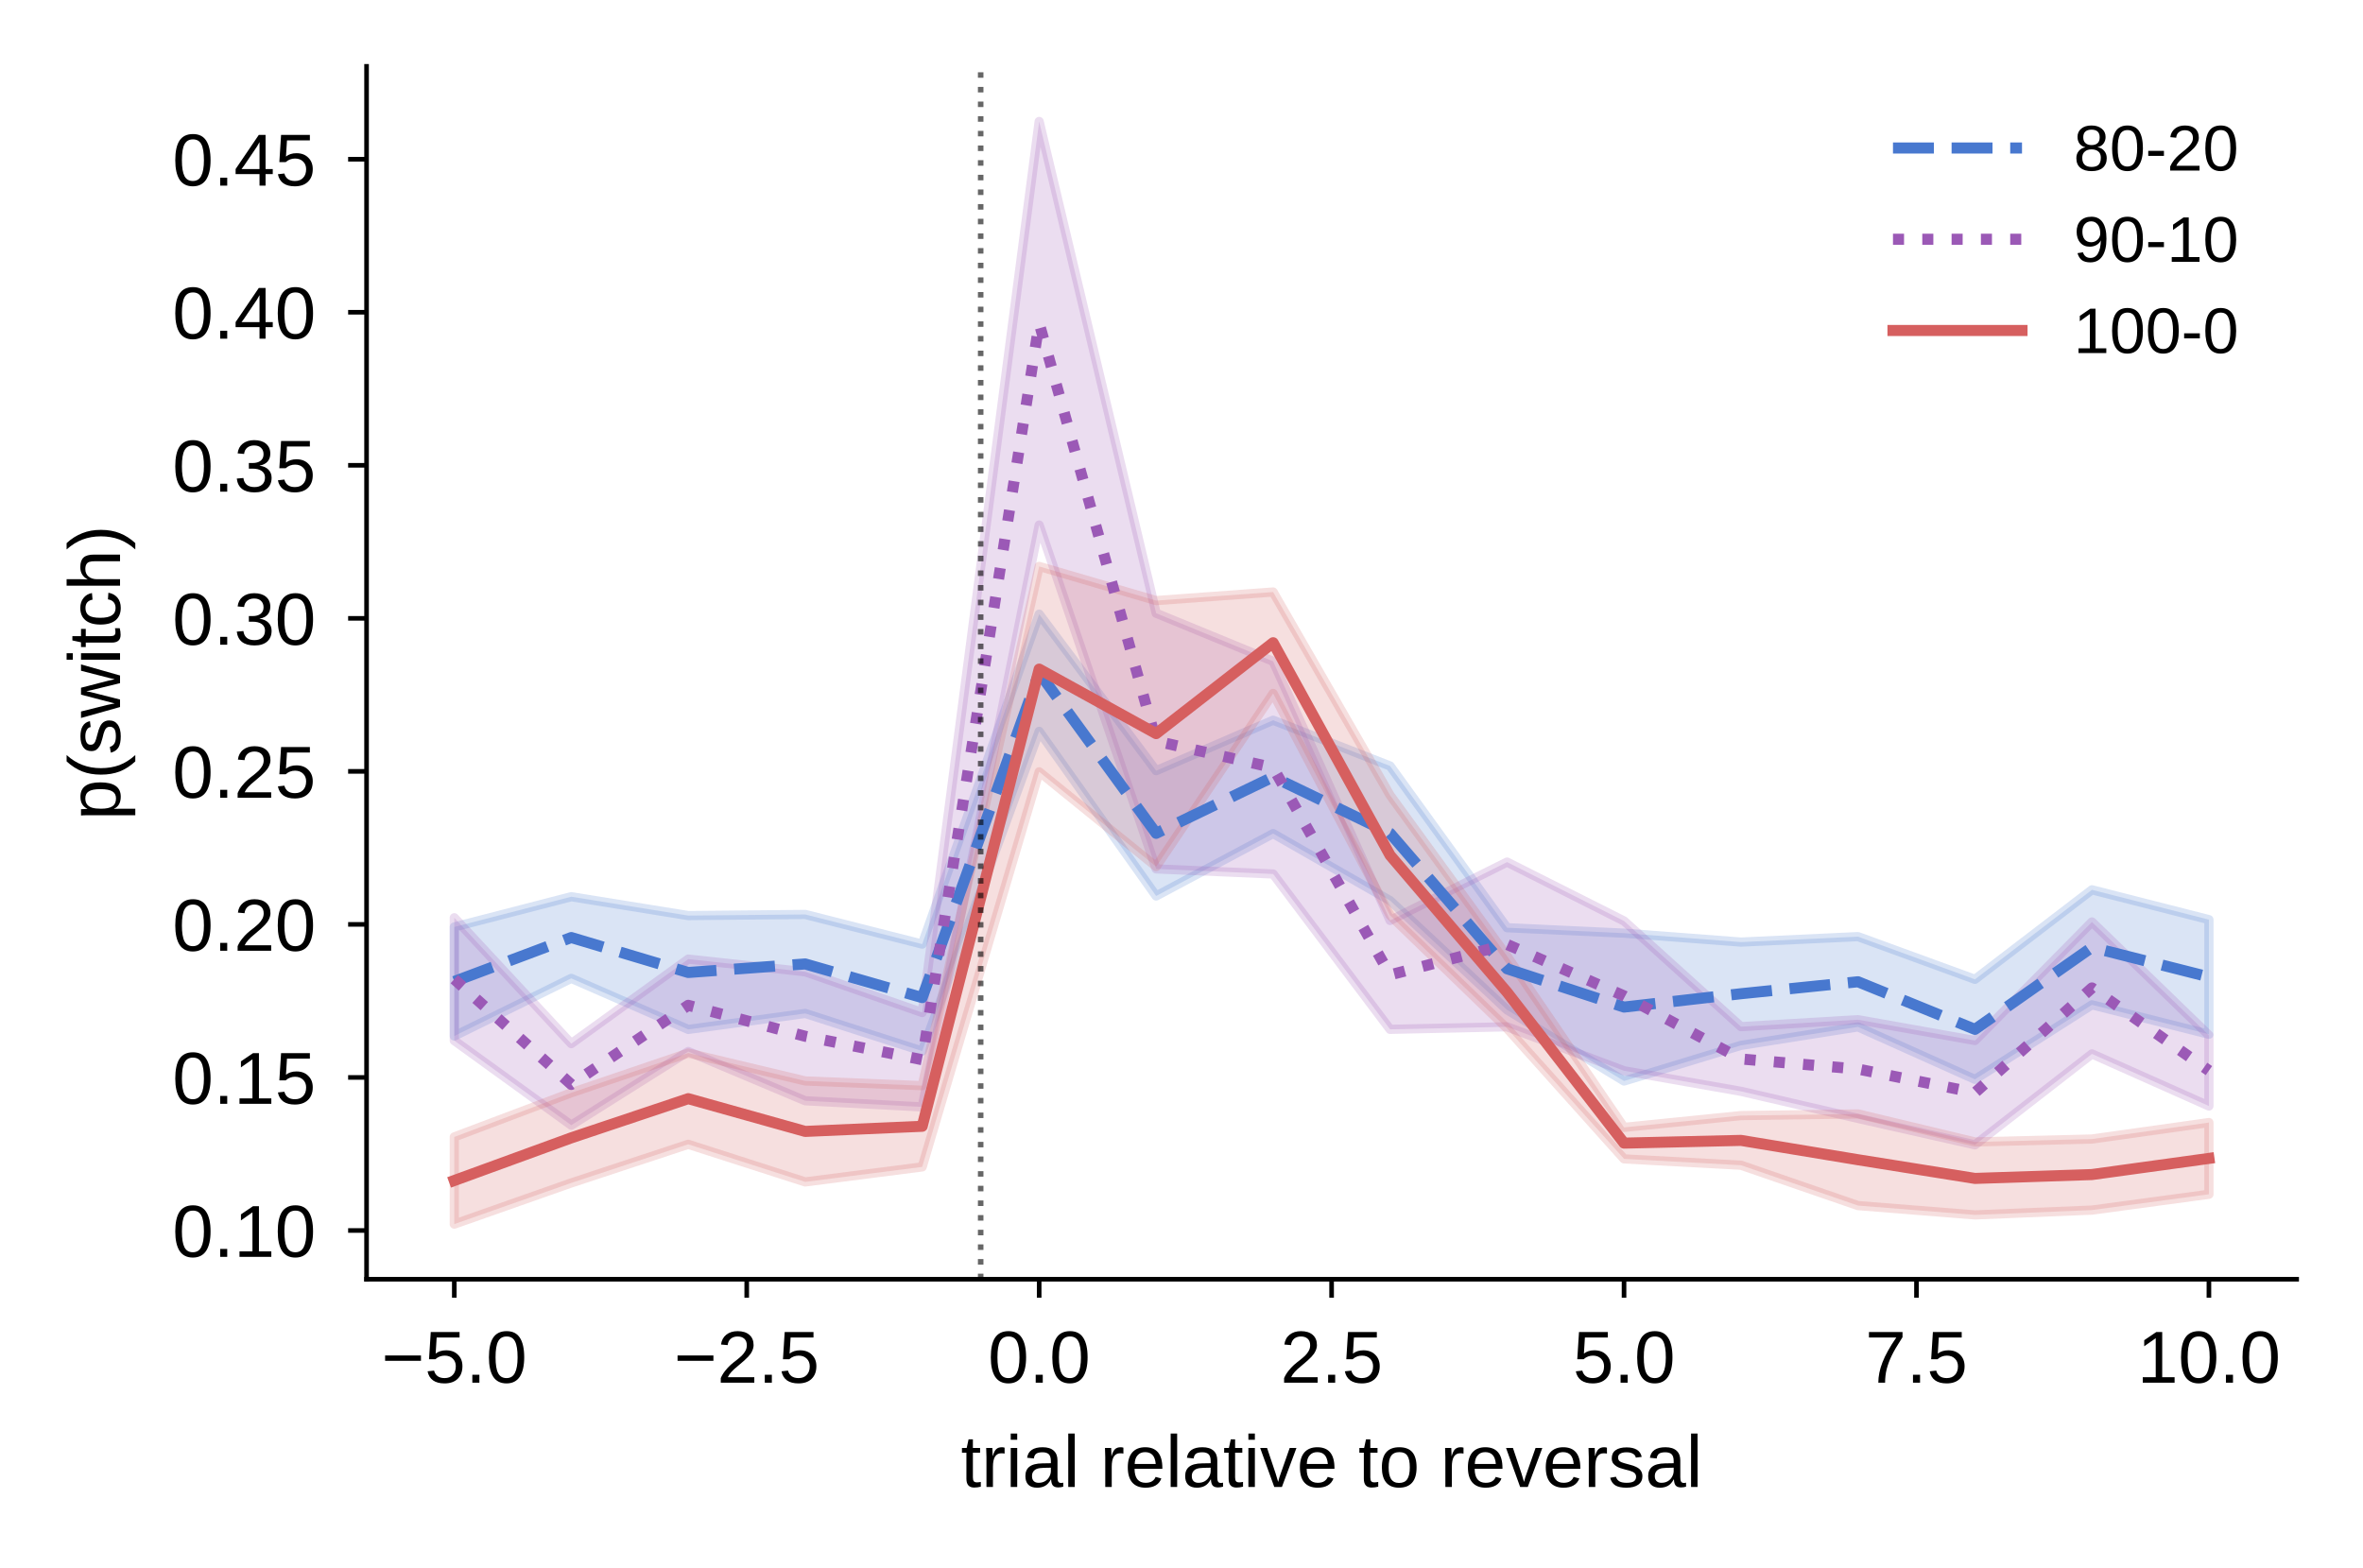
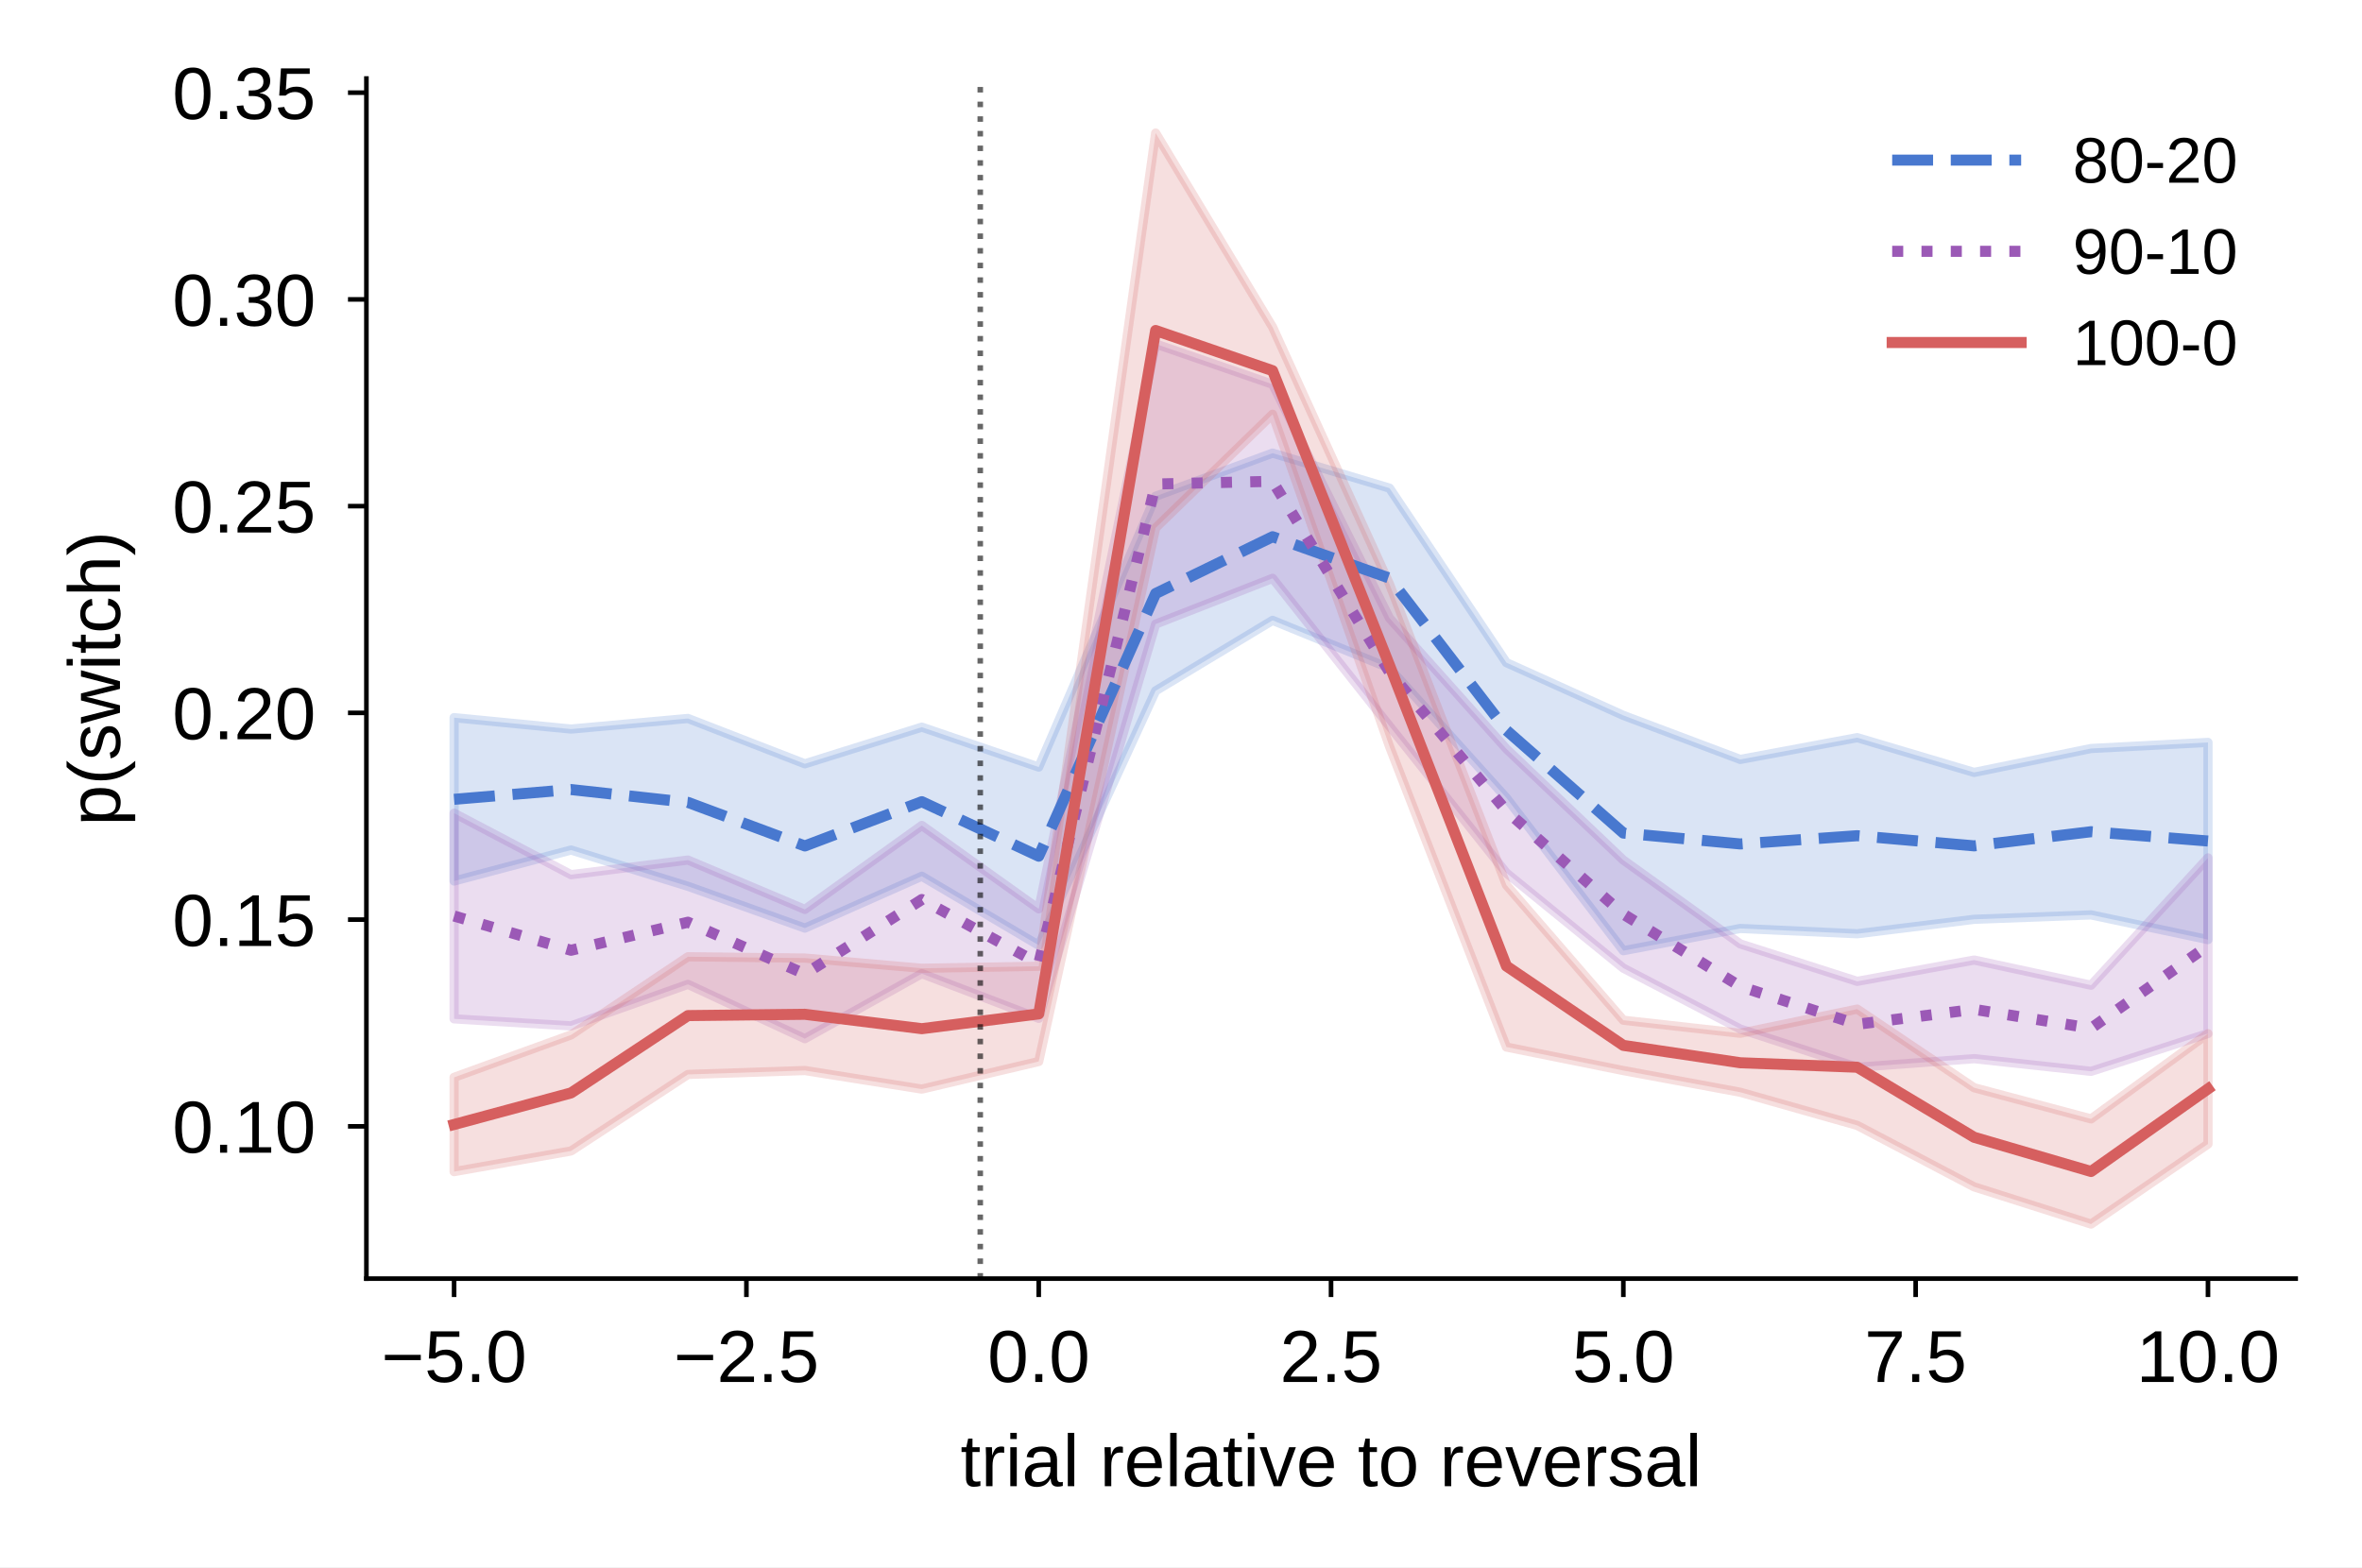
- <svg xmlns="http://www.w3.org/2000/svg" xmlns:xlink="http://www.w3.org/1999/xlink" width="256.413pt" height="170.153pt" viewBox="0 0 256.413 170.153" version="1.1">
+ <svg xmlns="http://www.w3.org/2000/svg" xmlns:xlink="http://www.w3.org/1999/xlink" width="256.413pt" height="170.168pt" viewBox="0 0 256.413 170.168" version="1.1">
  <defs>
    <style type="text/css">*{stroke-linejoin: round; stroke-linecap: butt}</style>
  </defs>
  <g id="figure_1">
    <g id="patch_1">
-       <path d="M 0 170.153  L 256.413 170.153  L 256.413 0  L 0 0  z " style="fill: #ffffff" />
+       <path d="M 0 170.168  L 256.413 170.168  L 256.413 0  L 0 0  z " style="fill: #ffffff" />
    </g>
    <g id="axes_1">
      <g id="patch_2">
-         <path d="M 39.776 138.82  L 249.213 138.82  L 249.213 7.2  L 39.776 7.2  z " style="fill: #ffffff" />
+         <path d="M 39.776 138.836  L 249.213 138.836  L 249.213 8.526  L 39.776 8.526  z " style="fill: #ffffff" />
      </g>
      <g id="FillBetweenPolyCollection_1">
        <defs>
-           <path id="mc9669525e2" d="M 49.296 -69.562  L 49.296 -57.727  L 61.989 -63.982  L 74.682 -58.442  L 87.375 -60.177  L 100.069 -56.092  L 112.762 -90.788  L 125.455 -72.923  L 138.148 -79.694  L 150.841 -72.425  L 163.534 -60.563  L 176.227 -52.845  L 188.92 -56.712  L 201.613 -58.717  L 214.306 -53.022  L 227 -61.112  L 239.693 -57.918  L 239.693 -70.357  L 239.693 -70.357  L 227 -73.594  L 214.306 -63.879  L 201.613 -68.513  L 188.92 -67.92  L 176.227 -68.889  L 163.534 -69.481  L 150.841 -87.031  L 138.148 -91.995  L 125.455 -86.522  L 112.762 -103.508  L 100.069 -67.7  L 87.375 -70.919  L 74.682 -70.796  L 61.989 -72.844  L 49.296 -69.562  z " style="stroke: #4878cf; stroke-opacity: 0.2" />
+           <path id="m82f4194fb3" d="M 49.296 -92.244  L 49.296 -74.506  L 61.989 -77.869  L 74.682 -73.931  L 87.375 -69.392  L 100.069 -75.024  L 112.762 -67.527  L 125.455 -95.158  L 138.148 -102.808  L 150.841 -97.617  L 163.534 -83.524  L 176.227 -66.937  L 188.92 -69.353  L 201.613 -68.778  L 214.306 -70.347  L 227 -70.825  L 239.693 -68.145  L 239.693 -89.553  L 239.693 -89.553  L 227 -88.894  L 214.306 -86.297  L 201.613 -90.072  L 188.92 -87.705  L 176.227 -92.487  L 163.534 -98.216  L 150.841 -117.165  L 138.148 -120.968  L 125.455 -116.285  L 112.762 -86.877  L 100.069 -91.212  L 87.375 -87.233  L 74.682 -92.155  L 61.989 -91.004  L 49.296 -92.244  z " style="stroke: #4878cf; stroke-opacity: 0.2" />
        </defs>
-         <g clip-path="url(#pc975a68e6b)">
-           <use xlink:href="#mc9669525e2" x="0" y="170.153" style="fill: #4878cf; fill-opacity: 0.2; stroke: #4878cf; stroke-opacity: 0.2" />
+         <g clip-path="url(#p5e3268e95d)">
+           <use xlink:href="#m82f4194fb3" x="0" y="170.168" style="fill: #4878cf; fill-opacity: 0.2; stroke: #4878cf; stroke-opacity: 0.2" />
        </g>
      </g>
      <g id="FillBetweenPolyCollection_2">
        <defs>
-           <path id="m0e3683d6d7" d="M 49.296 -70.561  L 49.296 -57.231  L 61.989 -48.05  L 74.682 -56.047  L 87.375 -50.702  L 100.069 -50.033  L 112.762 -113.177  L 125.455 -75.861  L 138.148 -75.31  L 150.841 -58.452  L 163.534 -58.728  L 176.227 -53.955  L 188.92 -51.724  L 201.613 -48.785  L 214.306 -45.92  L 227 -55.784  L 239.693 -50.133  L 239.693 -57.81  L 239.693 -57.81  L 227 -70.106  L 214.306 -57.24  L 201.613 -59.499  L 188.92 -58.744  L 176.227 -70.209  L 163.534 -76.601  L 150.841 -70.268  L 138.148 -98.389  L 125.455 -103.607  L 112.762 -156.97  L 100.069 -60.276  L 87.375 -64.696  L 74.682 -66.072  L 61.989 -56.899  L 49.296 -70.561  z " style="stroke: #9b59b6; stroke-opacity: 0.2" />
+           <path id="m3c40f73235" d="M 49.296 -81.87  L 49.296 -59.538  L 61.989 -58.775  L 74.682 -63.284  L 87.375 -57.386  L 100.069 -64.447  L 112.762 -59.595  L 125.455 -102.403  L 138.148 -107.37  L 150.841 -91.322  L 163.534 -75.374  L 176.227 -65.042  L 188.92 -58.433  L 201.613 -54.282  L 214.306 -55.215  L 227 -53.838  L 239.693 -57.945  L 239.693 -77.016  L 239.693 -77.016  L 227 -63.192  L 214.306 -65.923  L 201.613 -63.61  L 188.92 -67.674  L 176.227 -76.778  L 163.534 -88.856  L 150.841 -103.054  L 138.148 -128.442  L 125.455 -132.822  L 112.762 -71.482  L 100.069 -80.54  L 87.375 -71.421  L 74.682 -76.781  L 61.989 -75.194  L 49.296 -81.87  z " style="stroke: #9b59b6; stroke-opacity: 0.2" />
        </defs>
-         <g clip-path="url(#pc975a68e6b)">
-           <use xlink:href="#m0e3683d6d7" x="0" y="170.153" style="fill: #9b59b6; fill-opacity: 0.2; stroke: #9b59b6; stroke-opacity: 0.2" />
+         <g clip-path="url(#p5e3268e95d)">
+           <use xlink:href="#m3c40f73235" x="0" y="170.168" style="fill: #9b59b6; fill-opacity: 0.2; stroke: #9b59b6; stroke-opacity: 0.2" />
        </g>
      </g>
      <g id="FillBetweenPolyCollection_3">
        <defs>
-           <path id="m294b1a25fc" d="M 49.296 -46.775  L 49.296 -37.315  L 61.989 -41.784  L 74.682 -45.976  L 87.375 -41.895  L 100.069 -43.524  L 112.762 -86.397  L 125.455 -76.108  L 138.148 -94.9  L 150.841 -70.82  L 163.534 -58.551  L 176.227 -44.395  L 188.92 -43.706  L 201.613 -39.327  L 214.306 -38.313  L 227 -38.838  L 239.693 -40.554  L 239.693 -48.335  L 239.693 -48.335  L 227 -46.548  L 214.306 -46.232  L 201.613 -49.271  L 188.92 -49.092  L 176.227 -47.812  L 163.534 -66.405  L 150.841 -83.858  L 138.148 -105.909  L 125.455 -104.978  L 112.762 -108.687  L 100.069 -52.34  L 87.375 -52.851  L 74.682 -55.88  L 61.989 -51.567  L 49.296 -46.775  z " style="stroke: #d65f5f; stroke-opacity: 0.2" />
+           <path id="m54e4b48b22" d="M 49.296 -53.187  L 49.296 -42.95  L 61.989 -45.193  L 74.682 -53.501  L 87.375 -53.928  L 100.069 -51.911  L 112.762 -54.906  L 125.455 -112.846  L 138.148 -125.185  L 150.841 -89.118  L 163.534 -56.479  L 176.227 -53.924  L 188.92 -51.569  L 201.613 -47.97  L 214.306 -41.296  L 227 -37.256  L 239.693 -45.944  L 239.693 -57.925  L 239.693 -57.925  L 227 -48.675  L 214.306 -52.059  L 201.613 -60.597  L 188.92 -57.971  L 176.227 -59.388  L 163.534 -74.065  L 150.841 -106.745  L 138.148 -134.652  L 125.455 -155.719  L 112.762 -65.247  L 100.069 -65.029  L 87.375 -66.137  L 74.682 -66.281  L 61.989 -57.793  L 49.296 -53.187  z " style="stroke: #d65f5f; stroke-opacity: 0.2" />
        </defs>
-         <g clip-path="url(#pc975a68e6b)">
-           <use xlink:href="#m294b1a25fc" x="0" y="170.153" style="fill: #d65f5f; fill-opacity: 0.2; stroke: #d65f5f; stroke-opacity: 0.2" />
+         <g clip-path="url(#p5e3268e95d)">
+           <use xlink:href="#m54e4b48b22" x="0" y="170.168" style="fill: #d65f5f; fill-opacity: 0.2; stroke: #d65f5f; stroke-opacity: 0.2" />
        </g>
      </g>
      <g id="matplotlib.axis_1">
        <g id="xtick_1">
          <g id="line2d_1">
            <defs>
-               <path id="mef2504276d" d="M 0 0  L 0 2  " style="stroke: #000000; stroke-width: 0.5" />
+               <path id="m90fd5cf917" d="M 0 0  L 0 2  " style="stroke: #000000; stroke-width: 0.5" />
            </defs>
            <g>
-               <use xlink:href="#mef2504276d" x="49.296" y="138.82" style="stroke: #000000; stroke-width: 0.5" />
+               <use xlink:href="#m90fd5cf917" x="49.296" y="138.836" style="stroke: #000000; stroke-width: 0.5" />
            </g>
          </g>
          <g id="text_1">
-             <text style="font-size: 8px; font-family: 'Arial'; text-anchor: middle" x="49.296" y="150.046" transform="rotate(-0 49.29608 150.0462)">−5.0</text>
+             <text style="font-size: 8px; font-family: 'Arial'; text-anchor: middle" x="49.296" y="150.062" transform="rotate(-0 49.29608 150.0618)">−5.0</text>
          </g>
        </g>
        <g id="xtick_2">
          <g id="line2d_2">
            <g>
-               <use xlink:href="#mef2504276d" x="81.029" y="138.82" style="stroke: #000000; stroke-width: 0.5" />
+               <use xlink:href="#m90fd5cf917" x="81.029" y="138.836" style="stroke: #000000; stroke-width: 0.5" />
            </g>
          </g>
          <g id="text_2">
-             <text style="font-size: 8px; font-family: 'Arial'; text-anchor: middle" x="81.029" y="150.046" transform="rotate(-0 81.02885 150.0462)">−2.5</text>
+             <text style="font-size: 8px; font-family: 'Arial'; text-anchor: middle" x="81.029" y="150.062" transform="rotate(-0 81.02885 150.0618)">−2.5</text>
          </g>
        </g>
        <g id="xtick_3">
          <g id="line2d_3">
            <g>
-               <use xlink:href="#mef2504276d" x="112.762" y="138.82" style="stroke: #000000; stroke-width: 0.5" />
+               <use xlink:href="#m90fd5cf917" x="112.762" y="138.836" style="stroke: #000000; stroke-width: 0.5" />
            </g>
          </g>
          <g id="text_3">
-             <text style="font-size: 8px; font-family: 'Arial'; text-anchor: middle" x="112.762" y="150.046" transform="rotate(-0 112.7616 150.0462)">0.0</text>
+             <text style="font-size: 8px; font-family: 'Arial'; text-anchor: middle" x="112.762" y="150.062" transform="rotate(-0 112.7616 150.0618)">0.0</text>
          </g>
        </g>
        <g id="xtick_4">
          <g id="line2d_4">
            <g>
-               <use xlink:href="#mef2504276d" x="144.494" y="138.82" style="stroke: #000000; stroke-width: 0.5" />
+               <use xlink:href="#m90fd5cf917" x="144.494" y="138.836" style="stroke: #000000; stroke-width: 0.5" />
            </g>
          </g>
          <g id="text_4">
-             <text style="font-size: 8px; font-family: 'Arial'; text-anchor: middle" x="144.494" y="150.046" transform="rotate(-0 144.4944 150.0462)">2.5</text>
+             <text style="font-size: 8px; font-family: 'Arial'; text-anchor: middle" x="144.494" y="150.062" transform="rotate(-0 144.4944 150.0618)">2.5</text>
          </g>
        </g>
        <g id="xtick_5">
          <g id="line2d_5">
            <g>
-               <use xlink:href="#mef2504276d" x="176.227" y="138.82" style="stroke: #000000; stroke-width: 0.5" />
+               <use xlink:href="#m90fd5cf917" x="176.227" y="138.836" style="stroke: #000000; stroke-width: 0.5" />
            </g>
          </g>
          <g id="text_5">
-             <text style="font-size: 8px; font-family: 'Arial'; text-anchor: middle" x="176.227" y="150.046" transform="rotate(-0 176.2271 150.0462)">5.0</text>
+             <text style="font-size: 8px; font-family: 'Arial'; text-anchor: middle" x="176.227" y="150.062" transform="rotate(-0 176.2271 150.0618)">5.0</text>
          </g>
        </g>
        <g id="xtick_6">
          <g id="line2d_6">
            <g>
-               <use xlink:href="#mef2504276d" x="207.96" y="138.82" style="stroke: #000000; stroke-width: 0.5" />
+               <use xlink:href="#m90fd5cf917" x="207.96" y="138.836" style="stroke: #000000; stroke-width: 0.5" />
            </g>
          </g>
          <g id="text_6">
-             <text style="font-size: 8px; font-family: 'Arial'; text-anchor: middle" x="207.96" y="150.046" transform="rotate(-0 207.9599 150.0462)">7.5</text>
+             <text style="font-size: 8px; font-family: 'Arial'; text-anchor: middle" x="207.96" y="150.062" transform="rotate(-0 207.9599 150.0618)">7.5</text>
          </g>
        </g>
        <g id="xtick_7">
          <g id="line2d_7">
            <g>
-               <use xlink:href="#mef2504276d" x="239.693" y="138.82" style="stroke: #000000; stroke-width: 0.5" />
+               <use xlink:href="#m90fd5cf917" x="239.693" y="138.836" style="stroke: #000000; stroke-width: 0.5" />
            </g>
          </g>
          <g id="text_7">
-             <text style="font-size: 8px; font-family: 'Arial'; text-anchor: middle" x="239.693" y="150.046" transform="rotate(-0 239.6927 150.0462)">10.0</text>
+             <text style="font-size: 8px; font-family: 'Arial'; text-anchor: middle" x="239.693" y="150.062" transform="rotate(-0 239.6927 150.0618)">10.0</text>
          </g>
        </g>
        <g id="text_8">
-           <text style="font-size: 8px; font-family: 'Arial'; text-anchor: middle" x="144.494" y="161.363" transform="rotate(-0 144.4944 161.3625)">trial relative to reversal</text>
+           <text style="font-size: 8px; font-family: 'Arial'; text-anchor: middle" x="144.494" y="161.378" transform="rotate(-0 144.4944 161.378)">trial relative to reversal</text>
        </g>
      </g>
      <g id="matplotlib.axis_2">
        <g id="ytick_1">
          <g id="line2d_8">
            <defs>
-               <path id="ma0c7bf8d92" d="M 0 0  L -2 0  " style="stroke: #000000; stroke-width: 0.5" />
+               <path id="m8a13263e14" d="M 0 0  L -2 0  " style="stroke: #000000; stroke-width: 0.5" />
            </defs>
            <g>
-               <use xlink:href="#ma0c7bf8d92" x="39.776" y="133.528" style="stroke: #000000; stroke-width: 0.5" />
+               <use xlink:href="#m8a13263e14" x="39.776" y="122.3" style="stroke: #000000; stroke-width: 0.5" />
            </g>
          </g>
          <g id="text_9">
-             <text style="font-size: 8px; font-family: 'Arial'; text-anchor: end" x="34.276" y="136.391" transform="rotate(-0 34.27625 136.3913)">0.10</text>
+             <text style="font-size: 8px; font-family: 'Arial'; text-anchor: end" x="34.276" y="125.163" transform="rotate(-0 34.27625 125.1629)">0.10</text>
          </g>
        </g>
        <g id="ytick_2">
          <g id="line2d_9">
            <g>
-               <use xlink:href="#ma0c7bf8d92" x="39.776" y="116.921" style="stroke: #000000; stroke-width: 0.5" />
+               <use xlink:href="#m8a13263e14" x="39.776" y="99.852" style="stroke: #000000; stroke-width: 0.5" />
            </g>
          </g>
          <g id="text_10">
-             <text style="font-size: 8px; font-family: 'Arial'; text-anchor: end" x="34.276" y="119.784" transform="rotate(-0 34.27625 119.7843)">0.15</text>
+             <text style="font-size: 8px; font-family: 'Arial'; text-anchor: end" x="34.276" y="102.716" transform="rotate(-0 34.27625 102.7155)">0.15</text>
          </g>
        </g>
        <g id="ytick_3">
          <g id="line2d_10">
            <g>
-               <use xlink:href="#ma0c7bf8d92" x="39.776" y="100.314" style="stroke: #000000; stroke-width: 0.5" />
+               <use xlink:href="#m8a13263e14" x="39.776" y="77.405" style="stroke: #000000; stroke-width: 0.5" />
            </g>
          </g>
          <g id="text_11">
-             <text style="font-size: 8px; font-family: 'Arial'; text-anchor: end" x="34.276" y="103.177" transform="rotate(-0 34.27625 103.1773)">0.20</text>
+             <text style="font-size: 8px; font-family: 'Arial'; text-anchor: end" x="34.276" y="80.268" transform="rotate(-0 34.27625 80.26821)">0.20</text>
          </g>
        </g>
        <g id="ytick_4">
          <g id="line2d_11">
            <g>
-               <use xlink:href="#ma0c7bf8d92" x="39.776" y="83.707" style="stroke: #000000; stroke-width: 0.5" />
+               <use xlink:href="#m8a13263e14" x="39.776" y="54.958" style="stroke: #000000; stroke-width: 0.5" />
            </g>
          </g>
          <g id="text_12">
-             <text style="font-size: 8px; font-family: 'Arial'; text-anchor: end" x="34.276" y="86.57" transform="rotate(-0 34.27625 86.57033)">0.25</text>
+             <text style="font-size: 8px; font-family: 'Arial'; text-anchor: end" x="34.276" y="57.821" transform="rotate(-0 34.27625 57.82089)">0.25</text>
          </g>
        </g>
        <g id="ytick_5">
          <g id="line2d_12">
            <g>
-               <use xlink:href="#ma0c7bf8d92" x="39.776" y="67.1" style="stroke: #000000; stroke-width: 0.5" />
+               <use xlink:href="#m8a13263e14" x="39.776" y="32.51" style="stroke: #000000; stroke-width: 0.5" />
            </g>
          </g>
          <g id="text_13">
-             <text style="font-size: 8px; font-family: 'Arial'; text-anchor: end" x="34.276" y="69.963" transform="rotate(-0 34.27625 69.96335)">0.30</text>
+             <text style="font-size: 8px; font-family: 'Arial'; text-anchor: end" x="34.276" y="35.374" transform="rotate(-0 34.27625 35.37357)">0.30</text>
          </g>
        </g>
        <g id="ytick_6">
          <g id="line2d_13">
            <g>
-               <use xlink:href="#ma0c7bf8d92" x="39.776" y="50.493" style="stroke: #000000; stroke-width: 0.5" />
+               <use xlink:href="#m8a13263e14" x="39.776" y="10.063" style="stroke: #000000; stroke-width: 0.5" />
            </g>
          </g>
          <g id="text_14">
-             <text style="font-size: 8px; font-family: 'Arial'; text-anchor: end" x="34.276" y="53.356" transform="rotate(-0 34.27625 53.35636)">0.35</text>
-           </g>
-         </g>
-         <g id="ytick_7">
-           <g id="line2d_14">
-             <g>
-               <use xlink:href="#ma0c7bf8d92" x="39.776" y="33.886" style="stroke: #000000; stroke-width: 0.5" />
-             </g>
-           </g>
-           <g id="text_15">
-             <text style="font-size: 8px; font-family: 'Arial'; text-anchor: end" x="34.276" y="36.749" transform="rotate(-0 34.27625 36.74938)">0.40</text>
-           </g>
-         </g>
-         <g id="ytick_8">
-           <g id="line2d_15">
-             <g>
-               <use xlink:href="#ma0c7bf8d92" x="39.776" y="17.279" style="stroke: #000000; stroke-width: 0.5" />
-             </g>
-           </g>
-           <g id="text_16">
-             <text style="font-size: 8px; font-family: 'Arial'; text-anchor: end" x="34.276" y="20.142" transform="rotate(-0 34.27625 20.1424)">0.45</text>
-           </g>
+             <text style="font-size: 8px; font-family: 'Arial'; text-anchor: end" x="34.276" y="12.926" transform="rotate(-0 34.27625 12.92625)">0.35</text>
+           </g>
+         </g>
+         <g id="text_15">
+           <text style="font-size: 8px; font-family: 'Arial'; text-anchor: middle" x="13.024" y="73.681" transform="rotate(-90 13.02375 73.68059)">p(switch)</text>
+         </g>
+       </g>
+       <g id="line2d_14">
+         <path d="M 49.296 86.793  L 61.989 85.731  L 74.682 87.125  L 87.375 91.856  L 100.069 87.05  L 112.762 92.966  L 125.455 64.446  L 138.148 58.28  L 150.841 62.777  L 163.534 79.298  L 176.227 90.456  L 188.92 91.639  L 201.613 90.743  L 214.306 91.846  L 227 90.309  L 239.693 91.319  " clip-path="url(#p5e3268e95d)" style="fill: none; stroke-dasharray: 4.44,1.92; stroke-dashoffset: 0; stroke: #4878cf; stroke-width: 1.2" />
+       </g>
+       <g id="line2d_15">
+         <path d="M 49.296 99.464  L 61.989 103.183  L 74.682 100.136  L 87.375 105.764  L 100.069 97.674  L 112.762 104.63  L 125.455 52.556  L 138.148 52.262  L 150.841 72.98  L 163.534 88.053  L 176.227 99.258  L 188.92 107.114  L 201.613 111.222  L 214.306 109.599  L 227 111.653  L 239.693 102.688  " clip-path="url(#p5e3268e95d)" style="fill: none; stroke-dasharray: 1.2,1.98; stroke-dashoffset: 0; stroke: #9b59b6; stroke-width: 1.2" />
+       </g>
+       <g id="line2d_16">
+         <path d="M 49.296 122.099  L 61.989 118.675  L 74.682 110.277  L 87.375 110.135  L 100.069 111.698  L 112.762 110.092  L 125.455 35.886  L 138.148 40.25  L 150.841 72.236  L 163.534 104.896  L 176.227 113.512  L 188.92 115.398  L 201.613 115.884  L 214.306 123.49  L 227 127.203  L 239.693 118.234  " clip-path="url(#p5e3268e95d)" style="fill: none; stroke: #d65f5f; stroke-width: 1.2; stroke-linecap: square" />
+       </g>
+       <g id="line2d_17">
+         <path d="M 106.415 138.836  L 106.415 8.526  " clip-path="url(#p5e3268e95d)" style="fill: none; stroke-dasharray: 0.6,0.99; stroke-dashoffset: 0; stroke: #000000; stroke-opacity: 0.6; stroke-width: 0.6" />
+       </g>
+       <g id="patch_3">
+         <path d="M 39.776 138.836  L 39.776 8.526  " style="fill: none; stroke: #000000; stroke-width: 0.5; stroke-linejoin: miter; stroke-linecap: square" />
+       </g>
+       <g id="patch_4">
+         <path d="M 39.776 138.836  L 249.213 138.836  " style="fill: none; stroke: #000000; stroke-width: 0.5; stroke-linejoin: miter; stroke-linecap: square" />
+       </g>
+       <g id="legend_1">
+         <g id="line2d_18">
+           <path d="M 205.411 17.386  L 212.411 17.386  L 219.411 17.386  " style="fill: none; stroke-dasharray: 4.44,1.92; stroke-dashoffset: 0; stroke: #4878cf; stroke-width: 1.2" />
+         </g>
+         <g id="text_16">
+           <text style="font-size: 7px; font-family: 'Arial'; text-anchor: start" x="225.011" y="19.836" transform="rotate(-0 225.0111 19.83613)">80-20</text>
+         </g>
+         <g id="line2d_19">
+           <path d="M 205.411 27.288  L 212.411 27.288  L 219.411 27.288  " style="fill: none; stroke-dasharray: 1.2,1.98; stroke-dashoffset: 0; stroke: #9b59b6; stroke-width: 1.2" />
        </g>
        <g id="text_17">
-           <text style="font-size: 8px; font-family: 'Arial'; text-anchor: middle" x="13.024" y="73.01" transform="rotate(-90 13.02375 73.01)">p(switch)</text>
-         </g>
-       </g>
-       <g id="line2d_16">
-         <path d="M 49.296 106.508  L 61.989 101.739  L 74.682 105.533  L 87.375 104.605  L 100.069 108.257  L 112.762 73.005  L 125.455 90.43  L 138.148 84.308  L 150.841 90.425  L 163.534 105.13  L 176.227 109.286  L 188.92 107.836  L 201.613 106.538  L 214.306 111.702  L 227 102.8  L 239.693 106.015  " clip-path="url(#pc975a68e6b)" style="fill: none; stroke-dasharray: 4.44,1.92; stroke-dashoffset: 0; stroke: #4878cf; stroke-width: 1.2" />
-       </g>
-       <g id="line2d_17">
-         <path d="M 49.296 106.256  L 61.989 117.678  L 74.682 109.093  L 87.375 112.453  L 100.069 114.998  L 112.762 35.079  L 125.455 80.419  L 138.148 83.303  L 150.841 105.792  L 163.534 102.488  L 176.227 108.07  L 188.92 114.918  L 201.613 116.011  L 214.306 118.573  L 227 107.208  L 239.693 116.181  " clip-path="url(#pc975a68e6b)" style="fill: none; stroke-dasharray: 1.2,1.98; stroke-dashoffset: 0; stroke: #9b59b6; stroke-width: 1.2" />
-       </g>
-       <g id="line2d_18">
-         <path d="M 49.296 128.107  L 61.989 123.477  L 74.682 119.224  L 87.375 122.779  L 100.069 122.221  L 112.762 72.61  L 125.455 79.61  L 138.148 69.748  L 150.841 92.814  L 163.534 107.675  L 176.227 124.049  L 188.92 123.753  L 201.613 125.853  L 214.306 127.88  L 227 127.459  L 239.693 125.708  " clip-path="url(#pc975a68e6b)" style="fill: none; stroke: #d65f5f; stroke-width: 1.2; stroke-linecap: square" />
-       </g>
-       <g id="line2d_19">
-         <path d="M 106.415 138.82  L 106.415 7.2  " clip-path="url(#pc975a68e6b)" style="fill: none; stroke-dasharray: 0.6,0.99; stroke-dashoffset: 0; stroke: #000000; stroke-opacity: 0.6; stroke-width: 0.6" />
-       </g>
-       <g id="patch_3">
-         <path d="M 39.776 138.82  L 39.776 7.2  " style="fill: none; stroke: #000000; stroke-width: 0.5; stroke-linejoin: miter; stroke-linecap: square" />
-       </g>
-       <g id="patch_4">
-         <path d="M 39.776 138.82  L 249.213 138.82  " style="fill: none; stroke: #000000; stroke-width: 0.5; stroke-linejoin: miter; stroke-linecap: square" />
-       </g>
-       <g id="legend_1">
+           <text style="font-size: 7px; font-family: 'Arial'; text-anchor: start" x="225.011" y="29.738" transform="rotate(-0 225.0111 29.73785)">90-10</text>
+         </g>
        <g id="line2d_20">
-           <path d="M 205.411 16.06  L 212.411 16.06  L 219.411 16.06  " style="fill: none; stroke-dasharray: 4.44,1.92; stroke-dashoffset: 0; stroke: #4878cf; stroke-width: 1.2" />
+           <path d="M 205.411 37.19  L 212.411 37.19  L 219.411 37.19  " style="fill: none; stroke: #d65f5f; stroke-width: 1.2; stroke-linecap: square" />
        </g>
        <g id="text_18">
-           <text style="font-size: 7px; font-family: 'Arial'; text-anchor: start" x="225.011" y="18.51" transform="rotate(-0 225.0111 18.51047)">80-20</text>
-         </g>
-         <g id="line2d_21">
-           <path d="M 205.411 25.962  L 212.411 25.962  L 219.411 25.962  " style="fill: none; stroke-dasharray: 1.2,1.98; stroke-dashoffset: 0; stroke: #9b59b6; stroke-width: 1.2" />
-         </g>
-         <g id="text_19">
-           <text style="font-size: 7px; font-family: 'Arial'; text-anchor: start" x="225.011" y="28.412" transform="rotate(-0 225.0111 28.41219)">90-10</text>
-         </g>
-         <g id="line2d_22">
-           <path d="M 205.411 35.864  L 212.411 35.864  L 219.411 35.864  " style="fill: none; stroke: #d65f5f; stroke-width: 1.2; stroke-linecap: square" />
-         </g>
-         <g id="text_20">
-           <text style="font-size: 7px; font-family: 'Arial'; text-anchor: start" x="225.011" y="38.314" transform="rotate(-0 225.0111 38.31391)">100-0</text>
+           <text style="font-size: 7px; font-family: 'Arial'; text-anchor: start" x="225.011" y="39.64" transform="rotate(-0 225.0111 39.63957)">100-0</text>
        </g>
      </g>
    </g>
  </g>
  <defs>
-     <clipPath id="pc975a68e6b">
-       <rect x="39.776" y="7.2" width="209.436" height="131.62" />
+     <clipPath id="p5e3268e95d">
+       <rect x="39.776" y="8.526" width="209.436" height="130.31" />
    </clipPath>
  </defs>
</svg>
